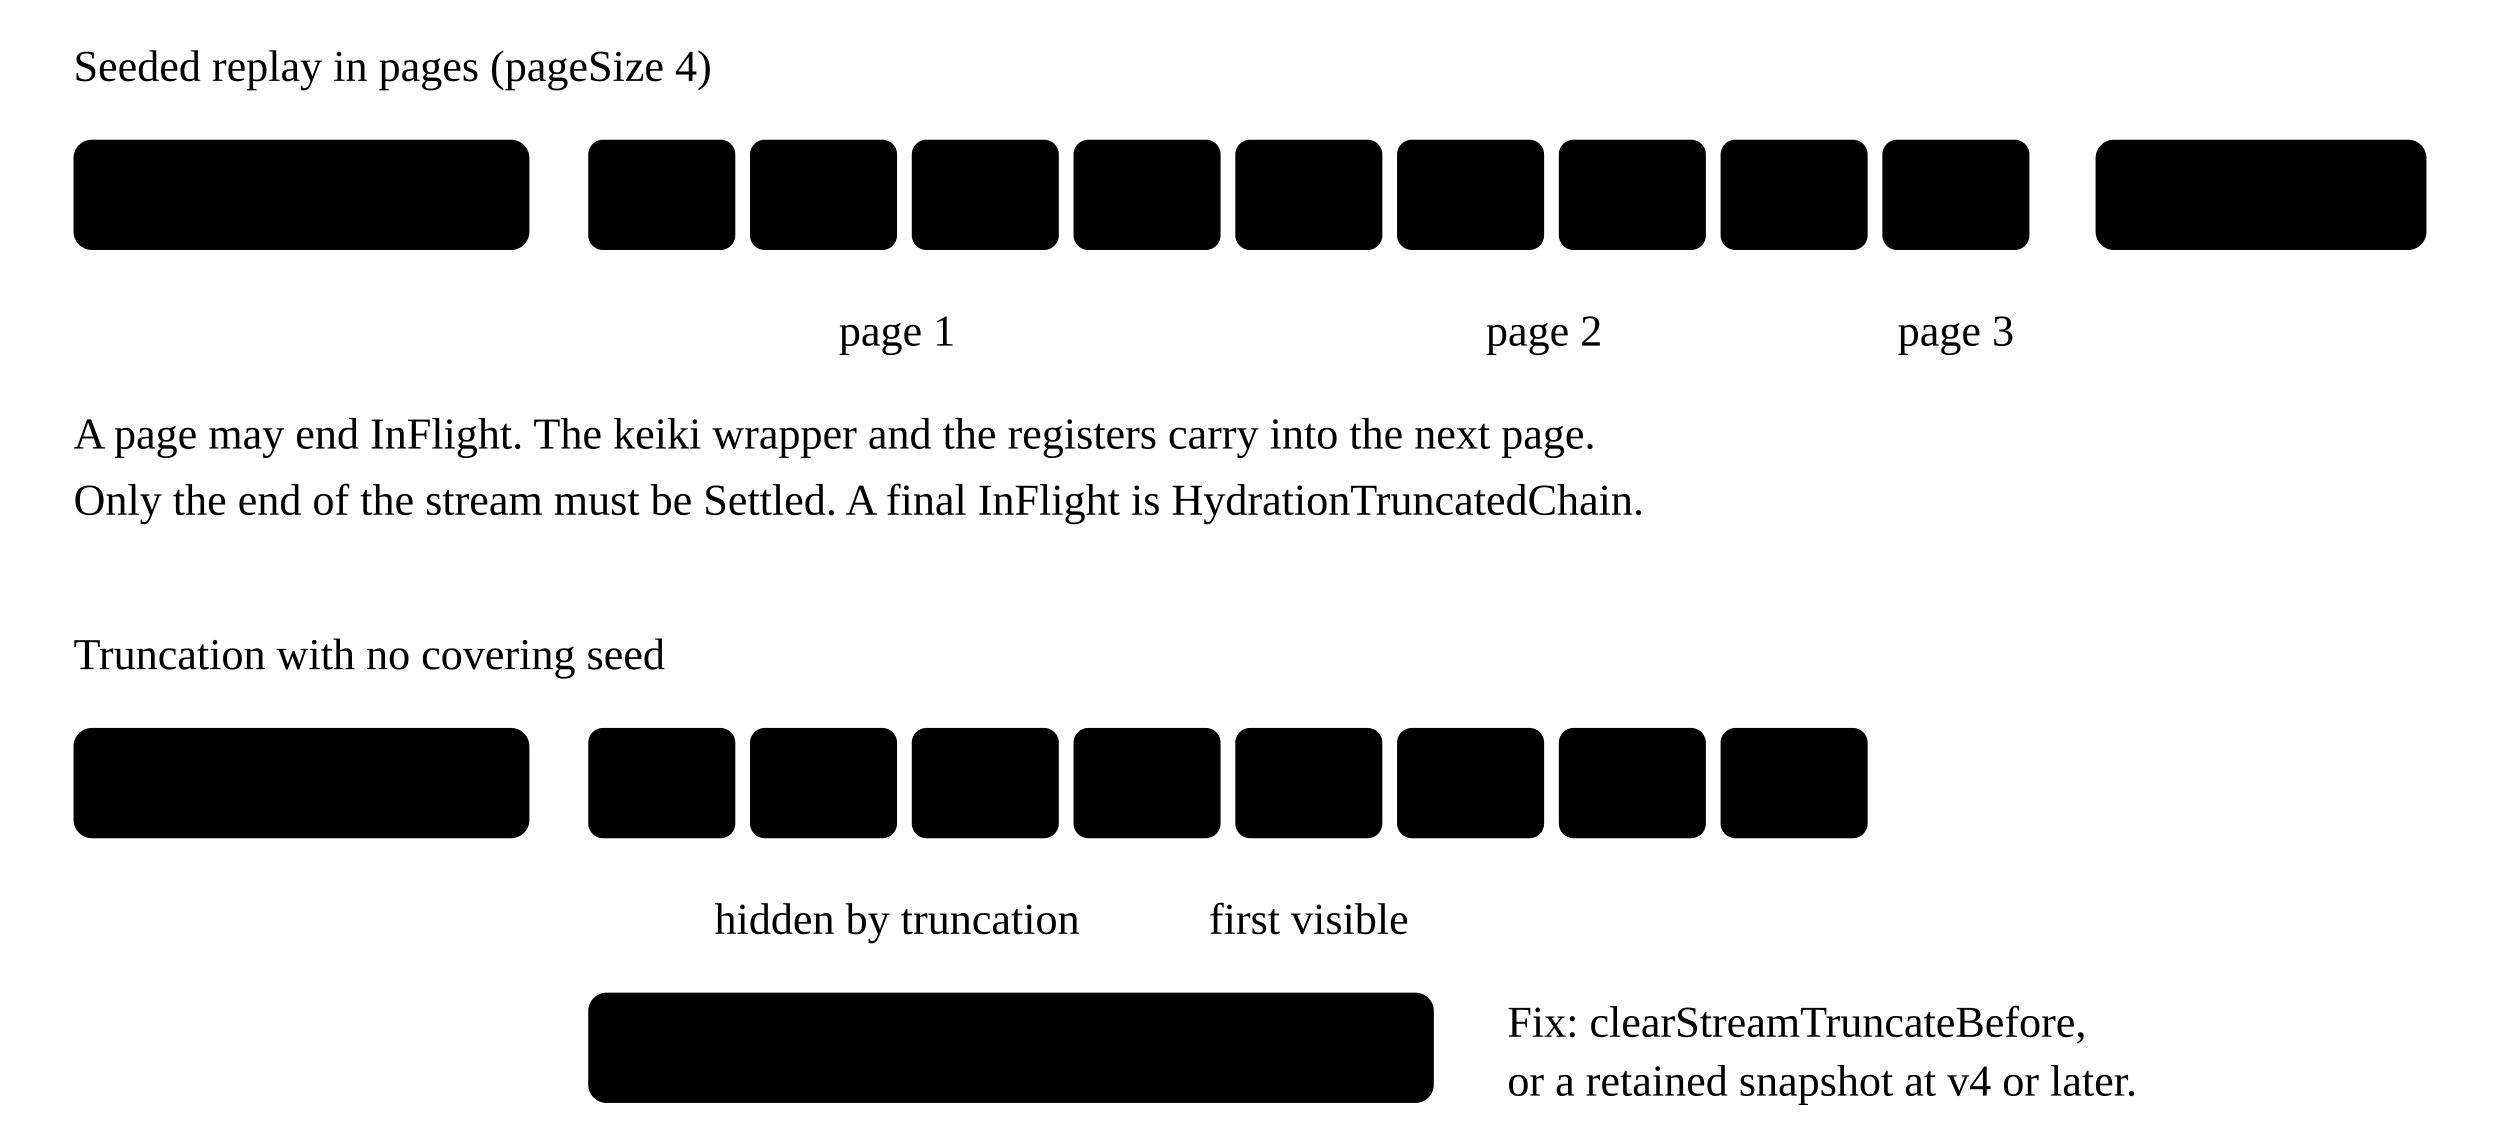
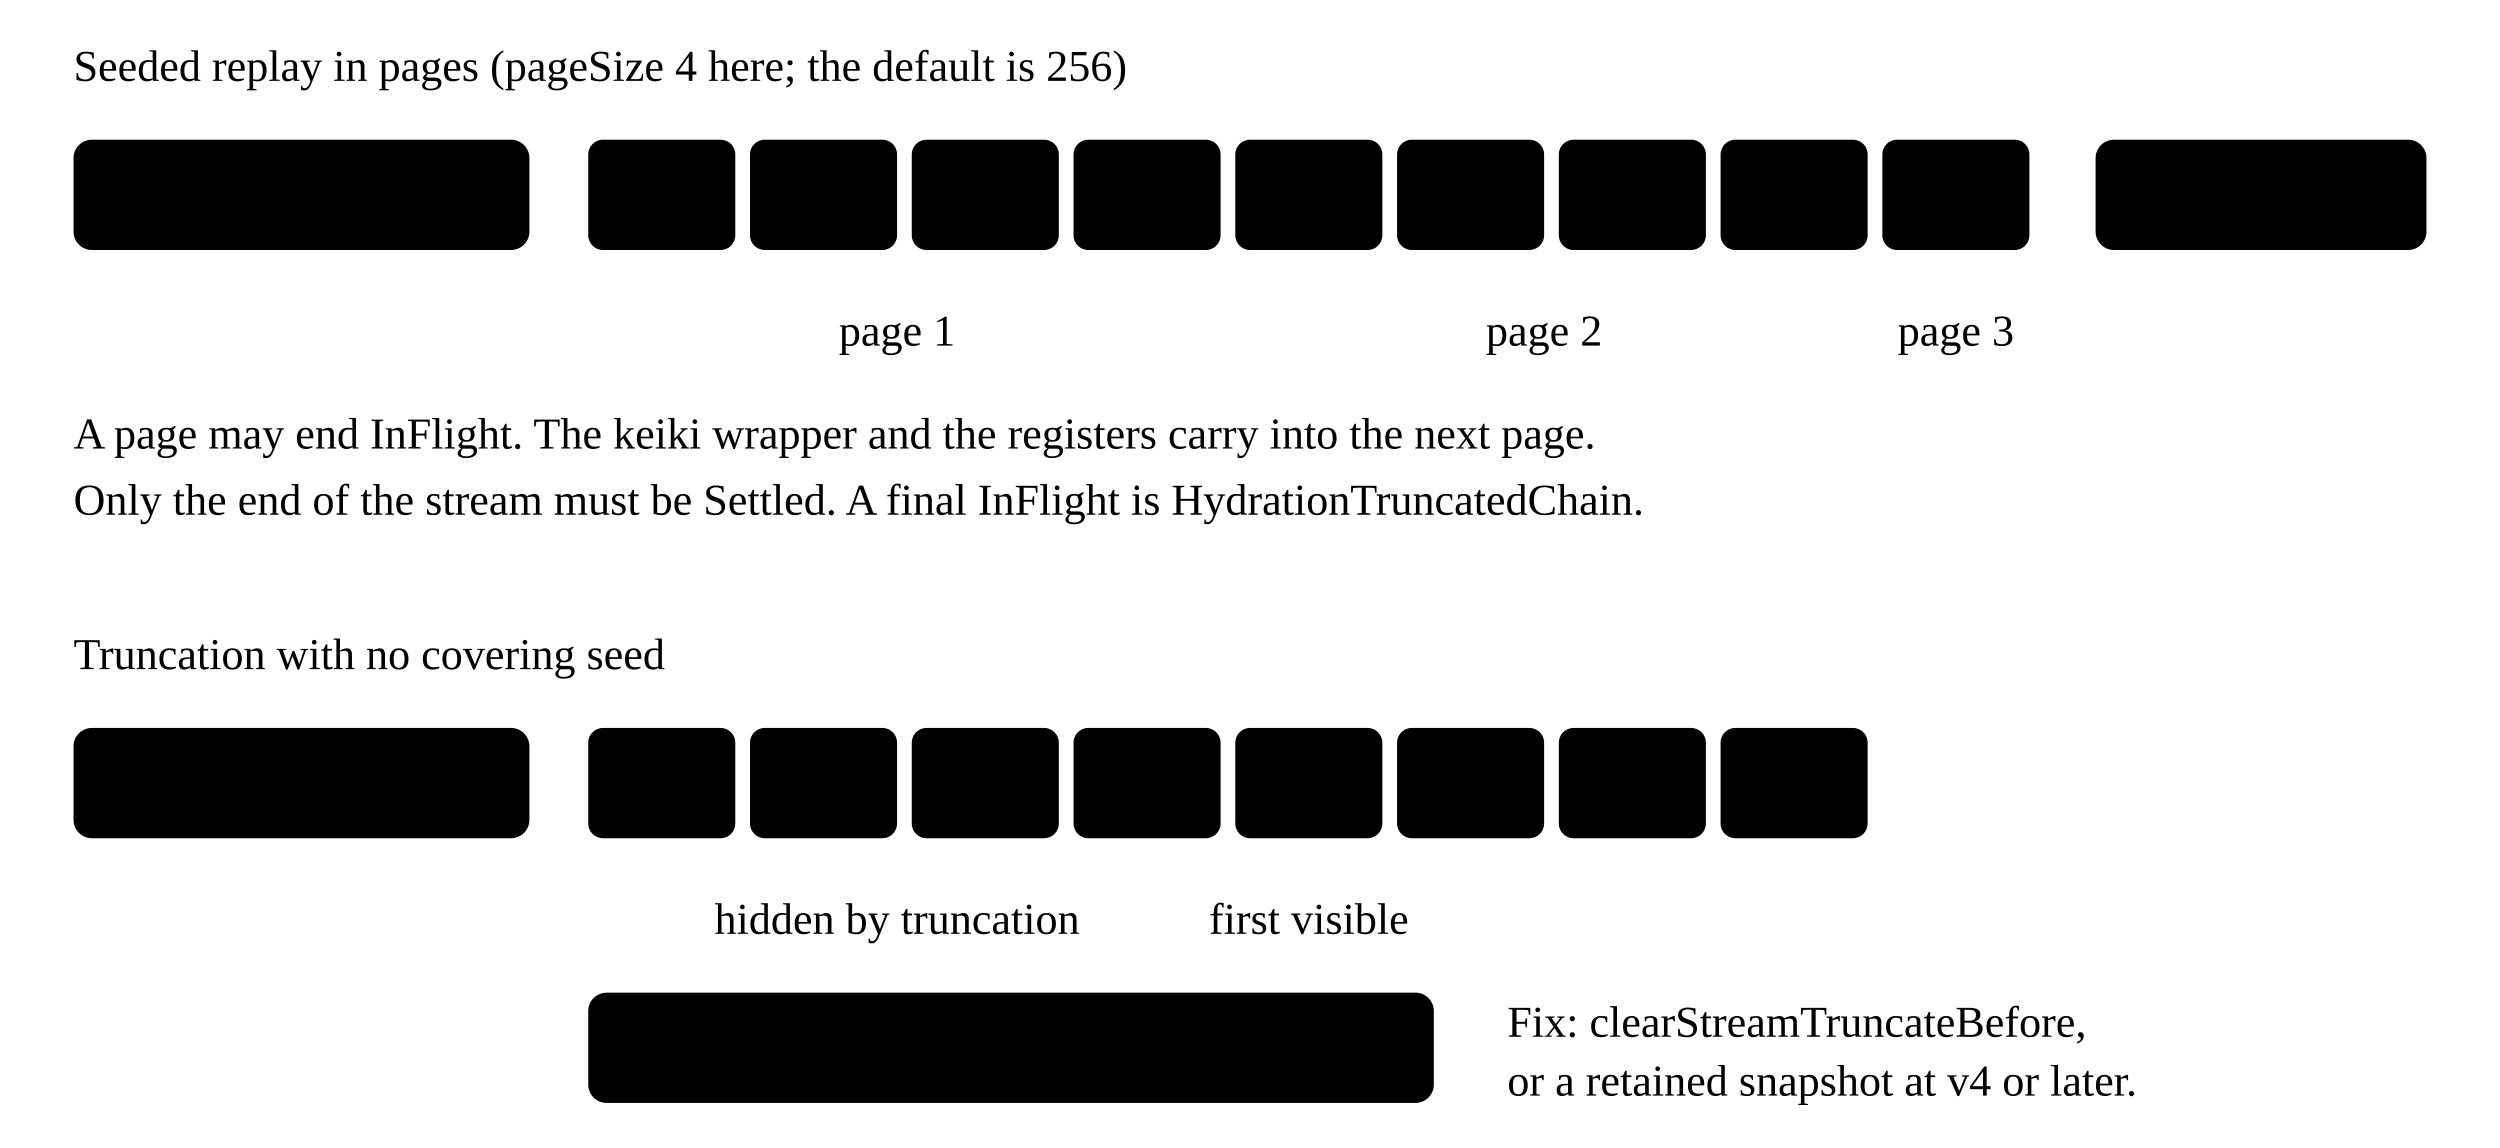
<svg xmlns="http://www.w3.org/2000/svg" viewBox="0 0 680 312">
-   <text class="heading" x="20" y="22">Seeded replay in pages (pageSize 4)</text>
+   <text class="heading" x="20" y="22">Seeded replay in pages (pageSize 4 here; the default is 256)</text>
  <rect class="node accent" x="20" y="38" width="124" height="30" rx="5" />
  <text class="code small accent" x="82" y="57" text-anchor="middle">seed at v4</text>
  <rect class="node" x="160" y="38" width="40" height="30" rx="4" />
  <text class="code small" x="180" y="57" text-anchor="middle">v5</text>
  <rect class="node" x="204" y="38" width="40" height="30" rx="4" />
  <text class="code small" x="224" y="57" text-anchor="middle">v6</text>
  <rect class="node" x="248" y="38" width="40" height="30" rx="4" />
  <text class="code small" x="268" y="57" text-anchor="middle">v7</text>
  <rect class="node" x="292" y="38" width="40" height="30" rx="4" />
  <text class="code small" x="312" y="57" text-anchor="middle">v8</text>
  <rect class="node" x="336" y="38" width="40" height="30" rx="4" />
  <text class="code small" x="356" y="57" text-anchor="middle">v9</text>
  <rect class="node" x="380" y="38" width="40" height="30" rx="4" />
  <text class="code small" x="400" y="57" text-anchor="middle">v10</text>
  <rect class="node" x="424" y="38" width="40" height="30" rx="4" />
  <text class="code small" x="444" y="57" text-anchor="middle">v11</text>
  <rect class="node" x="468" y="38" width="40" height="30" rx="4" />
  <text class="code small" x="488" y="57" text-anchor="middle">v12</text>
  <rect class="node" x="512" y="38" width="40" height="30" rx="4" />
  <text class="code small" x="532" y="57" text-anchor="middle">v13</text>
  <path class="axis" d="M160 78 H328" />
  <text class="small muted" x="244" y="94" text-anchor="middle">page 1</text>
  <path class="axis" d="M336 78 H504" />
  <text class="small muted" x="420" y="94" text-anchor="middle">page 2</text>
  <path class="axis" d="M512 78 H552" />
  <text class="small muted" x="532" y="94" text-anchor="middle">page 3</text>
  <path class="edge" d="M552 53 H564" marker-end="url(#arrow)" />
  <rect class="node green" x="570" y="38" width="90" height="30" rx="5" />
  <text class="code small" x="615" y="57" text-anchor="middle">Settled</text>
  <text class="small muted" x="20" y="122">A page may end InFlight. The keiki wrapper and the registers carry into the next page.</text>
  <text class="small muted" x="20" y="140">Only the end of the stream must be Settled. A final InFlight is HydrationTruncatedChain.</text>
  <text class="heading" x="20" y="182">Truncation with no covering seed</text>
  <rect class="node" x="20" y="198" width="124" height="30" rx="5" />
  <text class="code small" x="82" y="217" text-anchor="middle">initial at v0</text>
  <rect class="node ghost" x="160" y="198" width="40" height="30" rx="4" />
  <text class="code small muted" x="180" y="217" text-anchor="middle">v1</text>
  <rect class="node ghost" x="204" y="198" width="40" height="30" rx="4" />
  <text class="code small muted" x="224" y="217" text-anchor="middle">v2</text>
  <rect class="node ghost" x="248" y="198" width="40" height="30" rx="4" />
  <text class="code small muted" x="268" y="217" text-anchor="middle">v3</text>
  <rect class="node ghost" x="292" y="198" width="40" height="30" rx="4" />
  <text class="code small muted" x="312" y="217" text-anchor="middle">v4</text>
  <rect class="node rose" x="336" y="198" width="40" height="30" rx="4" />
  <text class="code small" x="356" y="217" text-anchor="middle">v5</text>
  <rect class="node" x="380" y="198" width="40" height="30" rx="4" />
  <text class="code small" x="400" y="217" text-anchor="middle">v6</text>
  <rect class="node" x="424" y="198" width="40" height="30" rx="4" />
  <text class="code small" x="444" y="217" text-anchor="middle">v7</text>
  <rect class="node" x="468" y="198" width="40" height="30" rx="4" />
  <text class="code small" x="488" y="217" text-anchor="middle">v8</text>
  <path class="axis" d="M160 238 H328" />
  <text class="small muted" x="244" y="254" text-anchor="middle">hidden by truncation</text>
  <text class="small rose" x="356" y="254" text-anchor="middle">first visible</text>
  <rect class="node rose" x="160" y="270" width="230" height="30" rx="5" />
  <text class="code small" x="275" y="289" text-anchor="middle">HydrationGapDetected 1 5</text>
  <text class="small muted" x="410" y="282">Fix: clearStreamTruncateBefore,</text>
  <text class="small muted" x="410" y="298">or a retained snapshot at v4 or later.</text>
</svg>
